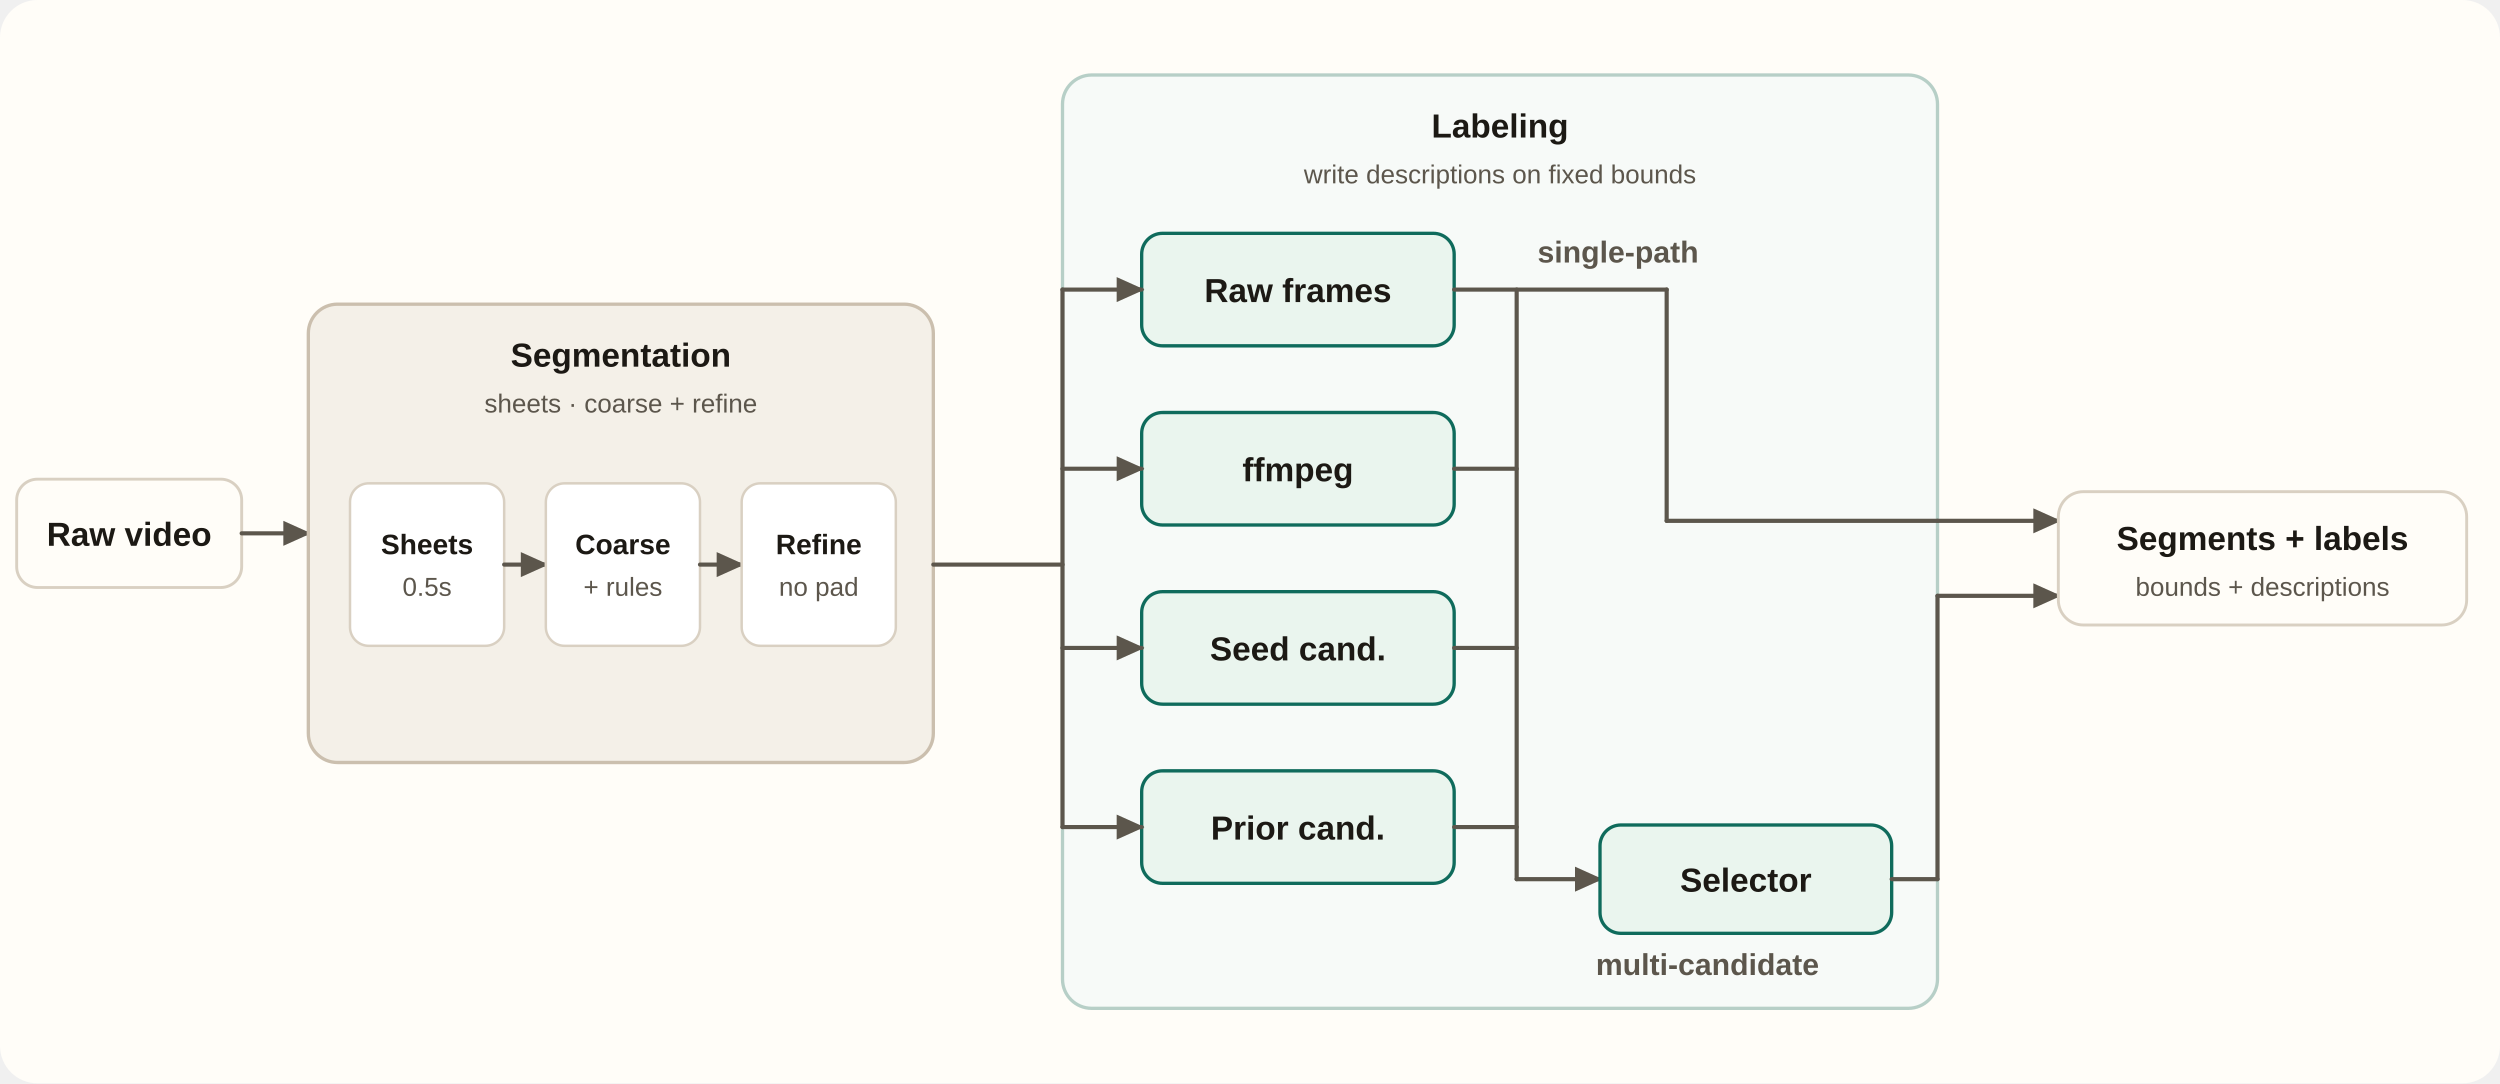
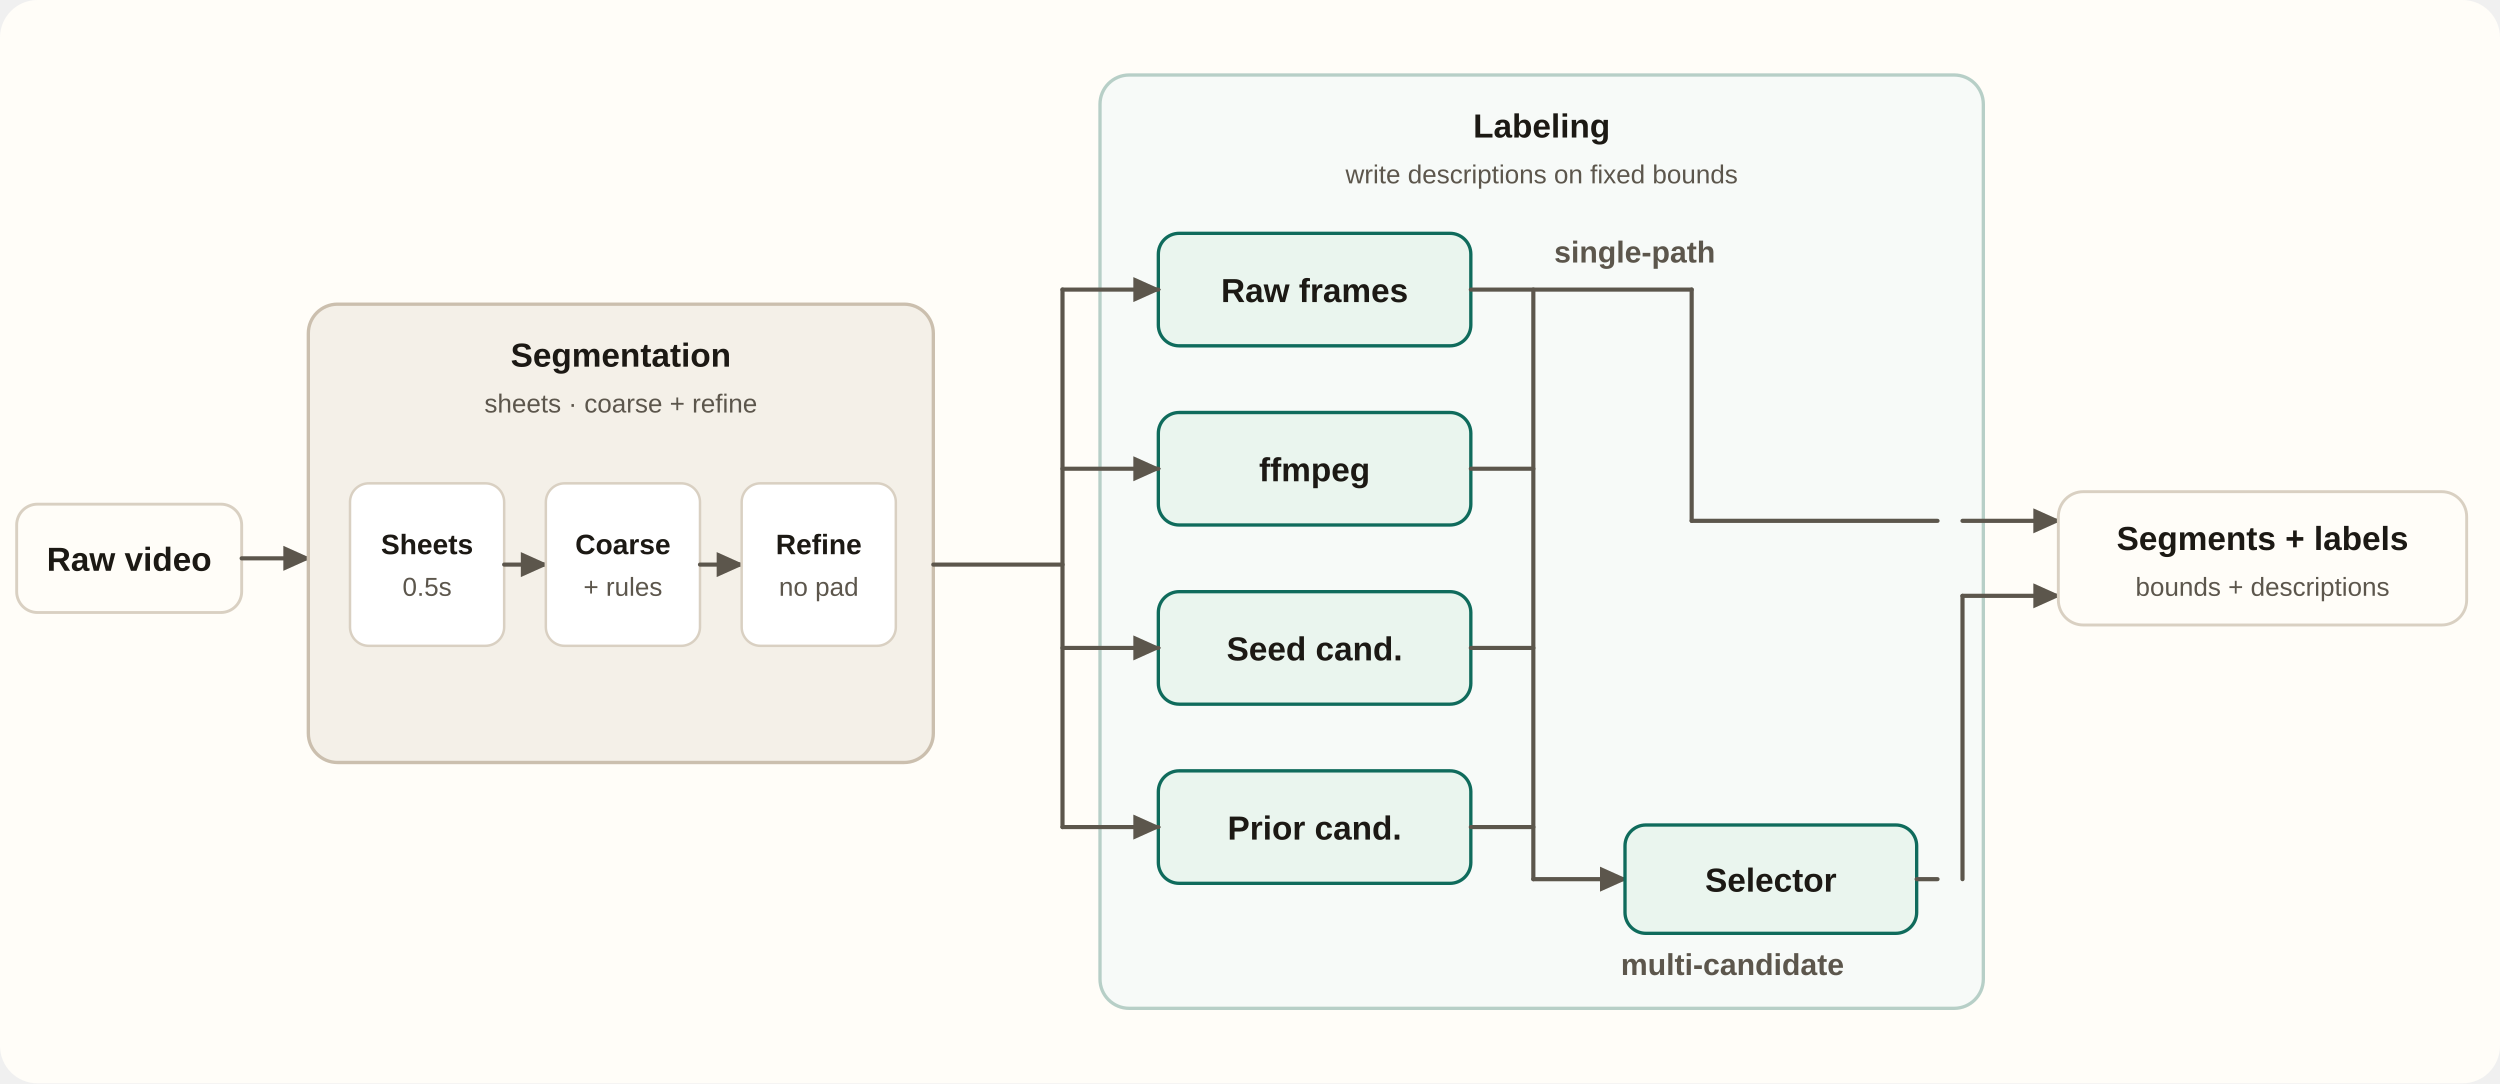
<svg xmlns="http://www.w3.org/2000/svg" viewBox="0 0 1200 520" role="img" aria-labelledby="title desc">
  <defs>
    <style>
      .bg{fill:#fffdf8}
      .ink{fill:#1c1914}
      .muted{fill:#5c564c}
      .arrow{stroke:#5c564c;stroke-width:2;fill:none;stroke-linecap:round;stroke-linejoin:round}
      .seg{fill:#f4f0e8;stroke:#cbbfae;stroke-width:1.6}
      .lab{fill:#f7faf8;stroke:#b7cfc7;stroke-width:1.6}
      .box{fill:#fffdf8;stroke:#d9d0c2;stroke-width:1.4}
      .cand{fill:#eaf5ee;stroke:#0f6b5c;stroke-width:1.6}
      .inner{fill:#fff;stroke:#d9d0c2;stroke-width:1.2}
      .txt{font:16px "IBM Plex Sans",Arial,sans-serif}
      .small{font-size:13.5px}
      .tiny{font-size:12.5px}
      .pathlab{font:14.5px "IBM Plex Sans",Arial,sans-serif;font-weight:650}
      .label{font-weight:700}
    </style>
    <marker id="arr" viewBox="0 0 12 12" refX="10" refY="6" markerWidth="8" markerHeight="8" orient="auto">
      <path d="M1 1.5 L11 6 L1 10.5 z" fill="#5c564c" />
    </marker>
  </defs>
  <rect width="1200" height="520" rx="18" class="bg" />
-   <rect x="8" y="230" width="108" height="52" rx="10" class="box" />
-   <text x="62" y="262" text-anchor="middle" class="txt label ink">Raw video</text>
-   <line x1="116" y1="256" x2="148" y2="256" class="arrow" marker-end="url(#arr)" />
+   <rect x="8" y="242" width="108" height="52" rx="10" class="box" />
+   <text x="62" y="274" text-anchor="middle" class="txt label ink">Raw video</text>
+   <line x1="116" y1="268" x2="148" y2="268" class="arrow" marker-end="url(#arr)" />
  <rect x="148" y="146" width="300" height="220" rx="14" class="seg" />
  <text x="298" y="176" text-anchor="middle" class="txt label ink">Segmentation</text>
  <text x="298" y="198" text-anchor="middle" class="txt tiny muted">sheets · coarse + refine</text>
  <rect x="168" y="232" width="74" height="78" rx="9" class="inner" />
  <text x="205" y="266" text-anchor="middle" class="txt small label ink">Sheets</text>
  <text x="205" y="286" text-anchor="middle" class="txt tiny muted">0.5s</text>
  <line x1="242" y1="271" x2="262" y2="271" class="arrow" marker-end="url(#arr)" />
  <rect x="262" y="232" width="74" height="78" rx="9" class="inner" />
  <text x="299" y="266" text-anchor="middle" class="txt small label ink">Coarse</text>
  <text x="299" y="286" text-anchor="middle" class="txt tiny muted">+ rules</text>
  <line x1="336" y1="271" x2="356" y2="271" class="arrow" marker-end="url(#arr)" />
  <rect x="356" y="232" width="74" height="78" rx="9" class="inner" />
  <text x="393" y="266" text-anchor="middle" class="txt small label ink">Refine</text>
  <text x="393" y="286" text-anchor="middle" class="txt tiny muted">no pad</text>
-   <rect x="510" y="36" width="420" height="448" rx="14" class="lab" />
-   <text x="720" y="66" text-anchor="middle" class="txt label ink">Labeling</text>
-   <text x="720" y="88" text-anchor="middle" class="txt tiny muted">write descriptions on fixed bounds</text>
-   <rect x="548" y="112" width="150" height="54" rx="10" class="cand" />
-   <text x="623" y="145" text-anchor="middle" class="txt label ink">Raw frames</text>
-   <rect x="548" y="198" width="150" height="54" rx="10" class="cand" />
-   <text x="623" y="231" text-anchor="middle" class="txt label ink">ffmpeg</text>
-   <rect x="548" y="284" width="150" height="54" rx="10" class="cand" />
-   <text x="623" y="317" text-anchor="middle" class="txt label ink">Seed cand.</text>
-   <rect x="548" y="370" width="150" height="54" rx="10" class="cand" />
-   <text x="623" y="403" text-anchor="middle" class="txt label ink">Prior cand.</text>
+   <rect x="528" y="36" width="424" height="448" rx="14" class="lab" />
+   <text x="740" y="66" text-anchor="middle" class="txt label ink">Labeling</text>
+   <text x="740" y="88" text-anchor="middle" class="txt tiny muted">write descriptions on fixed bounds</text>
+   <rect x="556" y="112" width="150" height="54" rx="10" class="cand" />
+   <text x="631" y="145" text-anchor="middle" class="txt label ink">Raw frames</text>
+   <rect x="556" y="198" width="150" height="54" rx="10" class="cand" />
+   <text x="631" y="231" text-anchor="middle" class="txt label ink">ffmpeg</text>
+   <rect x="556" y="284" width="150" height="54" rx="10" class="cand" />
+   <text x="631" y="317" text-anchor="middle" class="txt label ink">Seed cand.</text>
+   <rect x="556" y="370" width="150" height="54" rx="10" class="cand" />
+   <text x="631" y="403" text-anchor="middle" class="txt label ink">Prior cand.</text>
  <line x1="448" y1="271" x2="510" y2="271" class="arrow" />
  <line x1="510" y1="139" x2="510" y2="397" class="arrow" />
-   <line x1="510" y1="139" x2="548" y2="139" class="arrow" marker-end="url(#arr)" />
-   <line x1="510" y1="225" x2="548" y2="225" class="arrow" marker-end="url(#arr)" />
-   <line x1="510" y1="311" x2="548" y2="311" class="arrow" marker-end="url(#arr)" />
-   <line x1="510" y1="397" x2="548" y2="397" class="arrow" marker-end="url(#arr)" />
-   <line x1="698" y1="139" x2="800" y2="139" class="arrow" />
-   <path d="M800 139 V250" class="arrow" />
-   <line x1="800" y1="250" x2="930" y2="250" class="arrow" />
-   <line x1="930" y1="250" x2="988" y2="250" class="arrow" marker-end="url(#arr)" />
-   <text x="738" y="126" class="pathlab muted">single-path</text>
-   <line x1="728" y1="139" x2="728" y2="422" class="arrow" />
-   <line x1="698" y1="225" x2="728" y2="225" class="arrow" />
-   <line x1="698" y1="311" x2="728" y2="311" class="arrow" />
-   <line x1="698" y1="397" x2="728" y2="397" class="arrow" />
-   <line x1="728" y1="422" x2="768" y2="422" class="arrow" marker-end="url(#arr)" />
-   <rect x="768" y="396" width="140" height="52" rx="10" class="cand" />
-   <text x="838" y="428" text-anchor="middle" class="txt label ink">Selector</text>
-   <line x1="908" y1="422" x2="930" y2="422" class="arrow" />
-   <path d="M930 422 V286" class="arrow" />
-   <line x1="930" y1="286" x2="988" y2="286" class="arrow" marker-end="url(#arr)" />
-   <text x="766" y="468" class="pathlab muted">multi-candidate</text>
+   <line x1="510" y1="139" x2="556" y2="139" class="arrow" marker-end="url(#arr)" />
+   <line x1="510" y1="225" x2="556" y2="225" class="arrow" marker-end="url(#arr)" />
+   <line x1="510" y1="311" x2="556" y2="311" class="arrow" marker-end="url(#arr)" />
+   <line x1="510" y1="397" x2="556" y2="397" class="arrow" marker-end="url(#arr)" />
+   <line x1="706" y1="139" x2="812" y2="139" class="arrow" />
+   <path d="M812 139 V250" class="arrow" />
+   <line x1="812" y1="250" x2="930" y2="250" class="arrow" />
+   <line x1="942" y1="250" x2="988" y2="250" class="arrow" marker-end="url(#arr)" />
+   <text x="746" y="126" class="pathlab muted">single-path</text>
+   <line x1="736" y1="139" x2="736" y2="422" class="arrow" />
+   <line x1="706" y1="225" x2="736" y2="225" class="arrow" />
+   <line x1="706" y1="311" x2="736" y2="311" class="arrow" />
+   <line x1="706" y1="397" x2="736" y2="397" class="arrow" />
+   <line x1="736" y1="422" x2="780" y2="422" class="arrow" marker-end="url(#arr)" />
+   <rect x="780" y="396" width="140" height="52" rx="10" class="cand" />
+   <text x="850" y="428" text-anchor="middle" class="txt label ink">Selector</text>
+   <line x1="920" y1="422" x2="930" y2="422" class="arrow" />
+   <path d="M942 422 V286" class="arrow" />
+   <line x1="942" y1="286" x2="988" y2="286" class="arrow" marker-end="url(#arr)" />
+   <text x="778" y="468" class="pathlab muted">multi-candidate</text>
  <rect x="988" y="236" width="196" height="64" rx="12" class="box" />
  <text x="1086" y="264" text-anchor="middle" class="txt label ink">Segments + labels</text>
  <text x="1086" y="286" text-anchor="middle" class="txt tiny muted">bounds + descriptions</text>
</svg>
